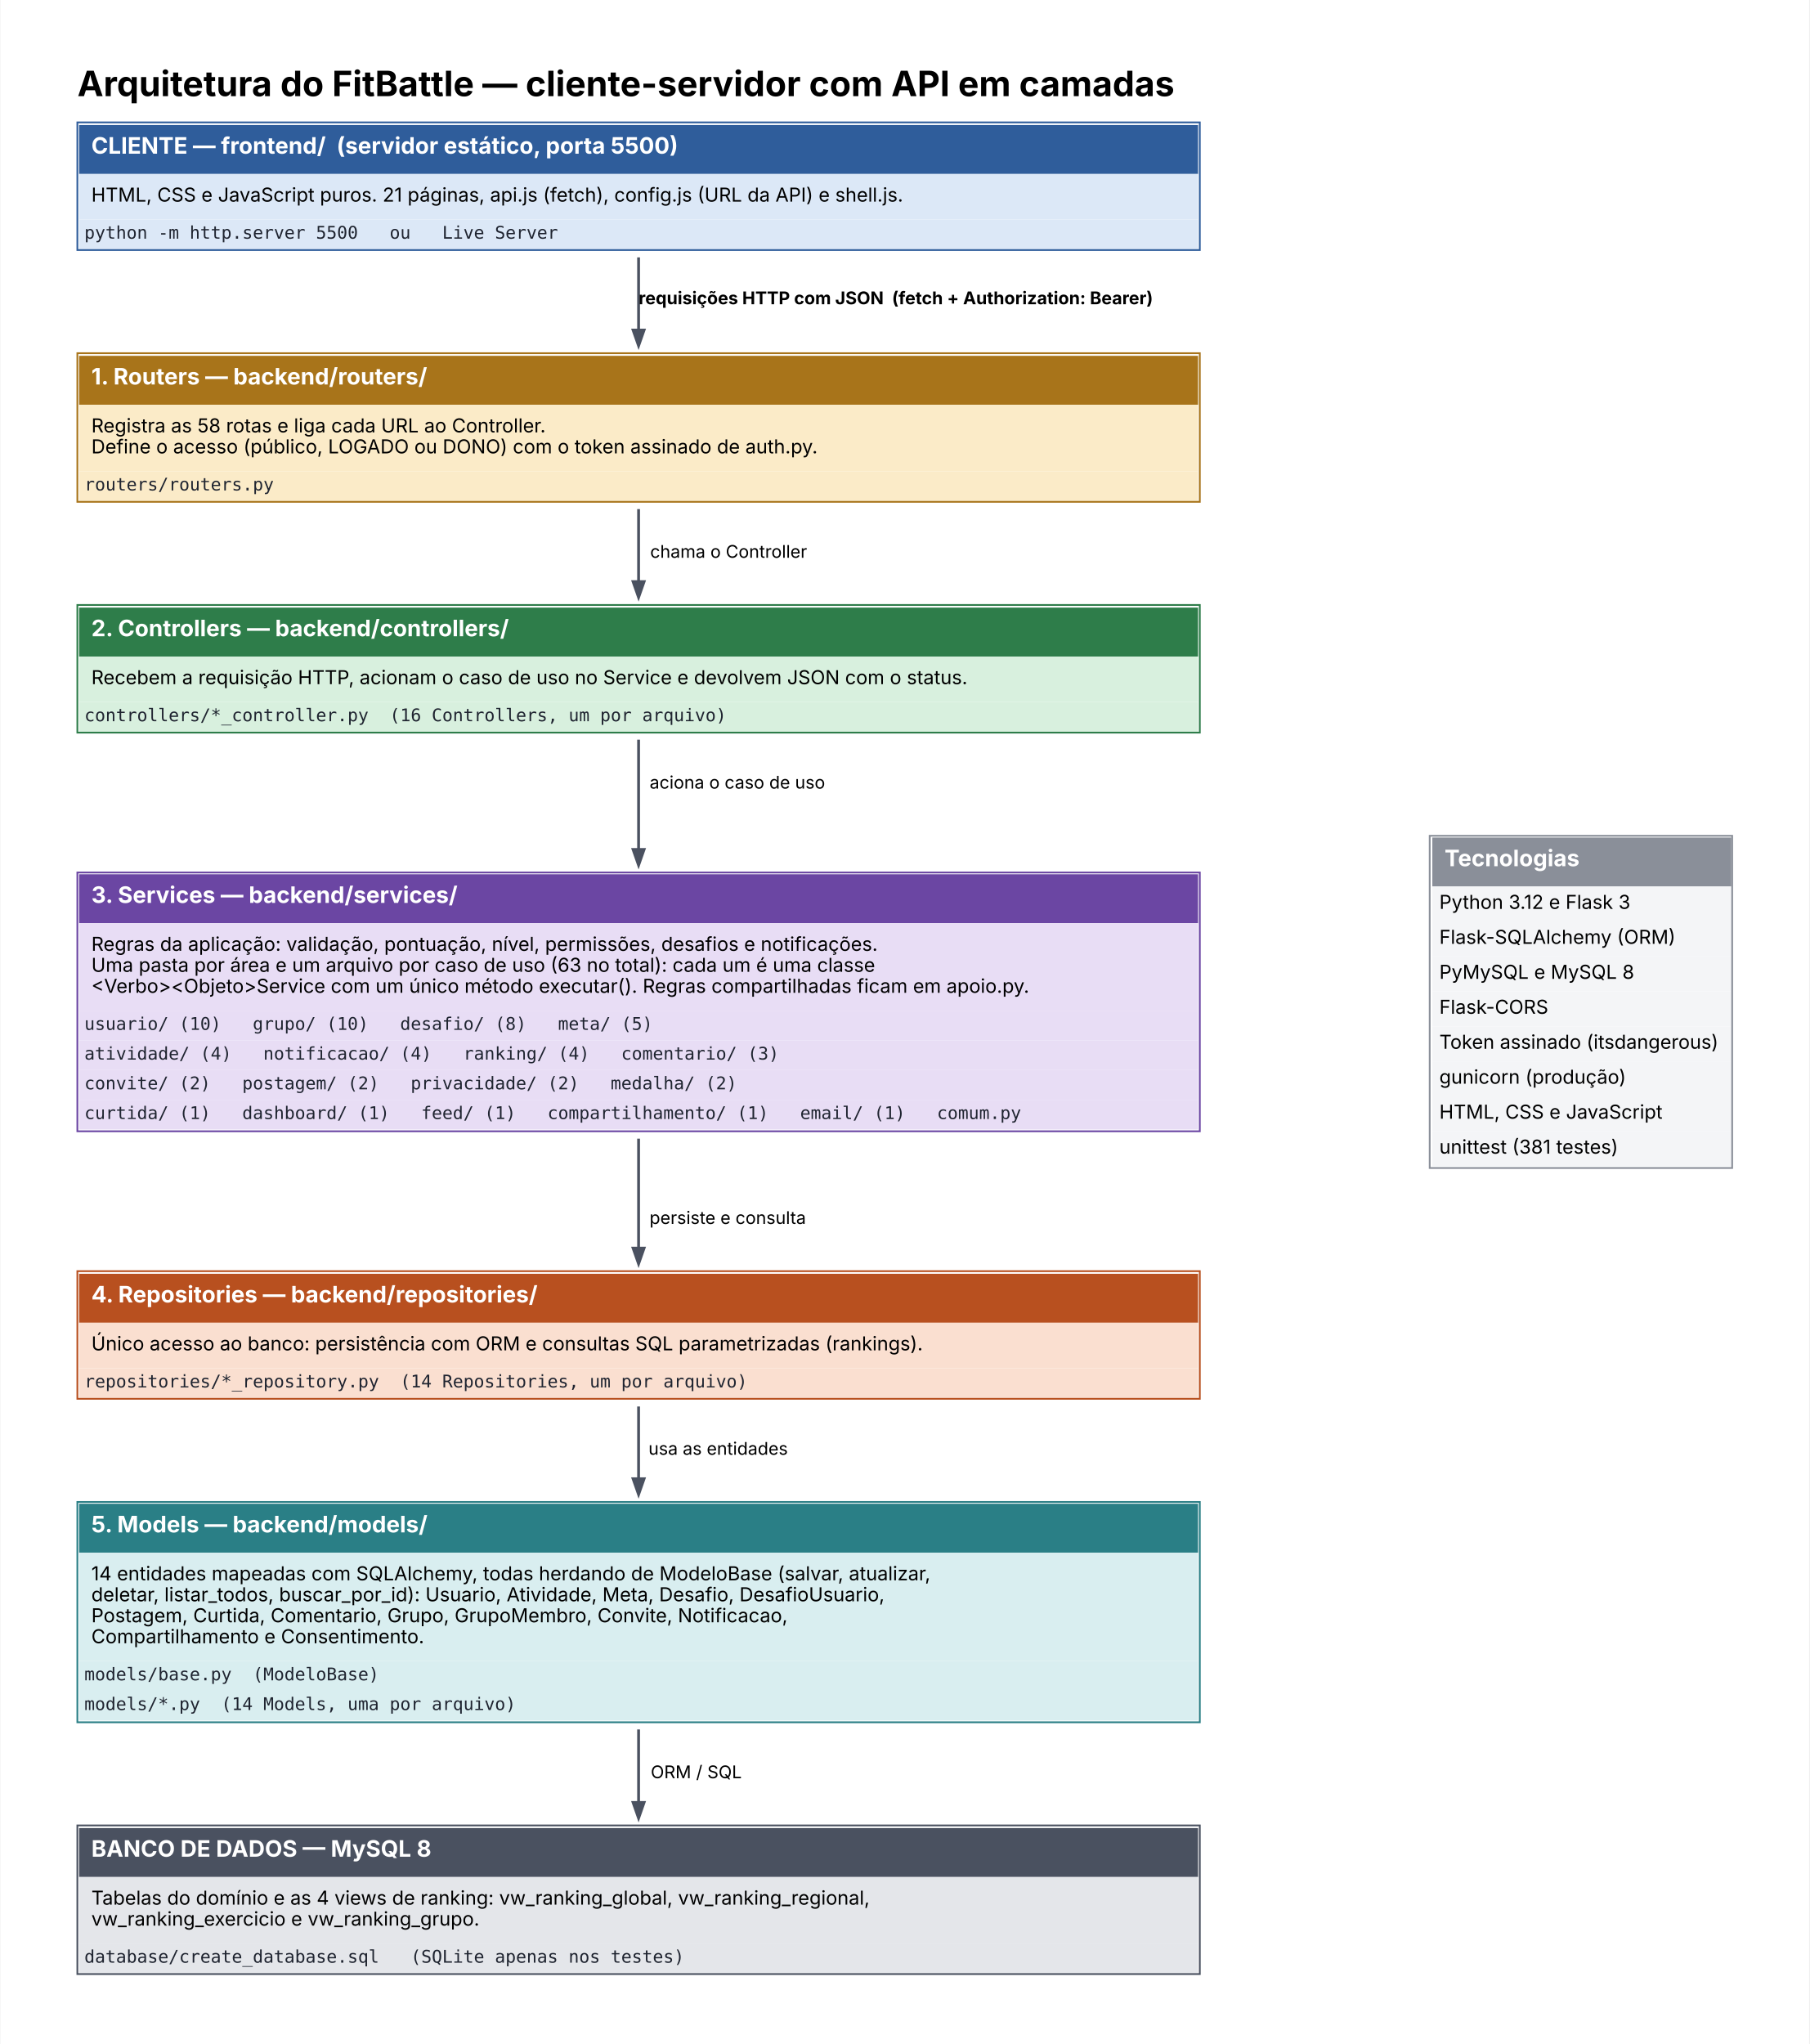
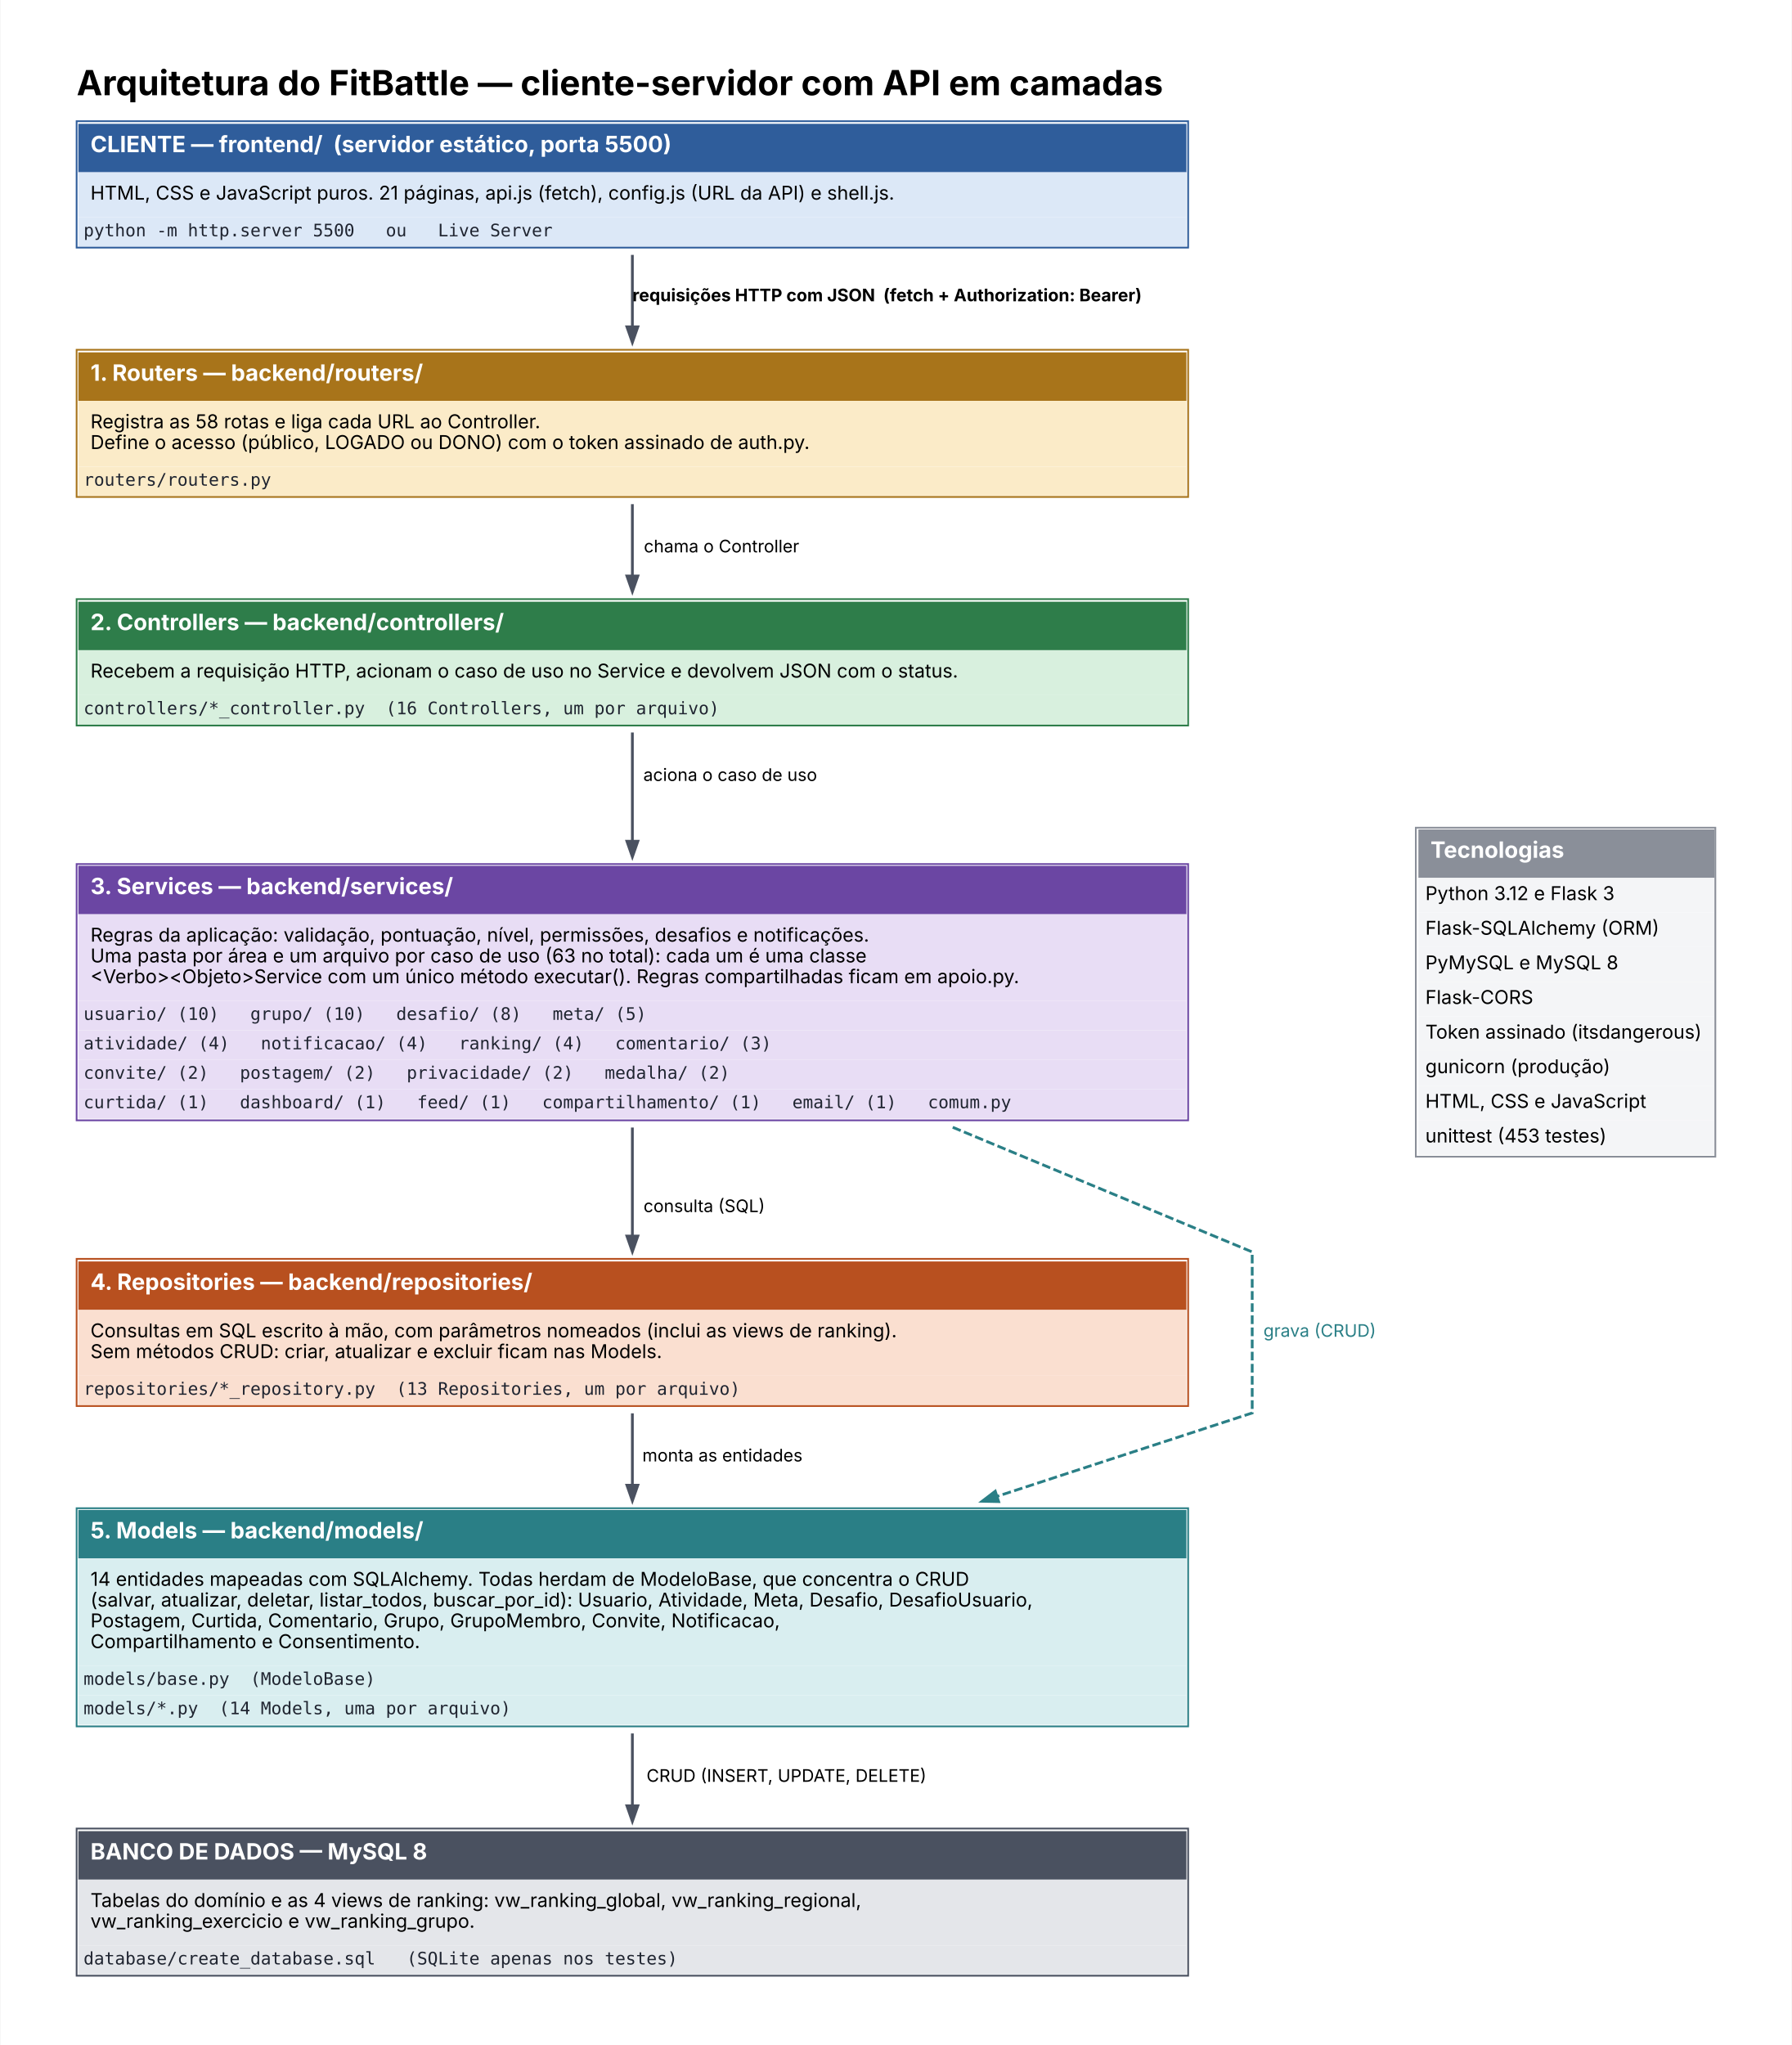
- <svg xmlns="http://www.w3.org/2000/svg" width="1035pt" height="1169pt" viewBox="0.00 0.00 1034.50 1169.00">
-   <g id="graph0" class="graph" transform="scale(1 1) rotate(0) translate(36 1133)">
-     <polygon fill="white" stroke="transparent" points="-36,36 -36,-1133 998.5,-1133 998.5,36 -36,36" />
-     <text text-anchor="start" x="8" y="-1078" font-family="Inter" font-weight="bold" font-size="20.00">Arquitetura do FitBattle — cliente-servidor com API em camadas</text>
+ <svg xmlns="http://www.w3.org/2000/svg" width="1035pt" height="1181pt" viewBox="0.00 0.00 1034.50 1181.00">
+   <g id="graph0" class="graph" transform="scale(1 1) rotate(0) translate(36 1145)">
+     <polygon fill="white" stroke="transparent" points="-36,36 -36,-1145 998.5,-1145 998.5,36 -36,36" />
+     <text text-anchor="start" x="8" y="-1090" font-family="Inter" font-weight="bold" font-size="20.00">Arquitetura do FitBattle — cliente-servidor com API em camadas</text>
    <g id="node1" class="node">
-       <polygon fill="#2f5d9b" stroke="transparent" points="9,-1033.5 9,-1061.5 649,-1061.5 649,-1033.5 9,-1033.5" />
-       <text text-anchor="start" x="16" y="-1045.1" font-family="Inter" font-weight="bold" font-size="13.00" fill="white">CLIENTE — frontend/  (servidor estático, porta 5500)</text>
-       <polygon fill="#dce8f7" stroke="transparent" points="9,-1007.5 9,-1033.5 649,-1033.5 649,-1007.5 9,-1007.5" />
-       <text text-anchor="start" x="16" y="-1017.7" font-family="Inter" font-size="11.00">HTML, CSS e JavaScript puros. 21 páginas, api.js (fetch), config.js (URL da API) e shell.js.</text>
-       <polygon fill="#dce8f7" stroke="transparent" points="9,-990.5 9,-1007.5 649,-1007.5 649,-990.5 9,-990.5" />
-       <text text-anchor="start" x="12" y="-996.5" font-family="DejaVu Sans Mono" font-size="10.00" fill="#1f2430">python -m http.server 5500   ou   Live Server</text>
-       <polygon fill="none" stroke="#2f5d9b" points="8,-990 8,-1063 650,-1063 650,-990 8,-990" />
+       <polygon fill="#2f5d9b" stroke="transparent" points="9,-1045.5 9,-1073.5 649,-1073.5 649,-1045.5 9,-1045.5" />
+       <text text-anchor="start" x="16" y="-1057.1" font-family="Inter" font-weight="bold" font-size="13.00" fill="white">CLIENTE — frontend/  (servidor estático, porta 5500)</text>
+       <polygon fill="#dce8f7" stroke="transparent" points="9,-1019.5 9,-1045.5 649,-1045.5 649,-1019.5 9,-1019.5" />
+       <text text-anchor="start" x="16" y="-1029.7" font-family="Inter" font-size="11.00">HTML, CSS e JavaScript puros. 21 páginas, api.js (fetch), config.js (URL da API) e shell.js.</text>
+       <polygon fill="#dce8f7" stroke="transparent" points="9,-1002.5 9,-1019.5 649,-1019.5 649,-1002.5 9,-1002.5" />
+       <text text-anchor="start" x="12" y="-1008.5" font-family="DejaVu Sans Mono" font-size="10.00" fill="#1f2430">python -m http.server 5500   ou   Live Server</text>
+       <polygon fill="none" stroke="#2f5d9b" points="8,-1002 8,-1075 650,-1075 650,-1002 8,-1002" />
    </g>
    <g id="node2" class="node">
-       <polygon fill="#a8741a" stroke="transparent" points="9,-901.5 9,-929.5 649,-929.5 649,-901.5 9,-901.5" />
-       <text text-anchor="start" x="16" y="-913.1" font-family="Inter" font-weight="bold" font-size="13.00" fill="white">1. Routers — backend/routers/</text>
-       <polygon fill="#fbebc8" stroke="transparent" points="9,-863.5 9,-901.5 649,-901.5 649,-863.5 9,-863.5" />
-       <text text-anchor="start" x="16" y="-885.7" font-family="Inter" font-size="11.00">Registra as 58 rotas e liga cada URL ao Controller.</text>
-       <text text-anchor="start" x="16" y="-873.7" font-family="Inter" font-size="11.00">Define o acesso (público, LOGADO ou DONO) com o token assinado de auth.py.</text>
-       <polygon fill="#fbebc8" stroke="transparent" points="9,-846.5 9,-863.5 649,-863.5 649,-846.5 9,-846.5" />
-       <text text-anchor="start" x="12" y="-852.5" font-family="DejaVu Sans Mono" font-size="10.00" fill="#1f2430">routers/routers.py</text>
-       <polygon fill="none" stroke="#a8741a" points="8,-846 8,-931 650,-931 650,-846 8,-846" />
+       <polygon fill="#a8741a" stroke="transparent" points="9,-913.5 9,-941.5 649,-941.5 649,-913.5 9,-913.5" />
+       <text text-anchor="start" x="16" y="-925.1" font-family="Inter" font-weight="bold" font-size="13.00" fill="white">1. Routers — backend/routers/</text>
+       <polygon fill="#fbebc8" stroke="transparent" points="9,-875.5 9,-913.5 649,-913.5 649,-875.5 9,-875.5" />
+       <text text-anchor="start" x="16" y="-897.7" font-family="Inter" font-size="11.00">Registra as 58 rotas e liga cada URL ao Controller.</text>
+       <text text-anchor="start" x="16" y="-885.7" font-family="Inter" font-size="11.00">Define o acesso (público, LOGADO ou DONO) com o token assinado de auth.py.</text>
+       <polygon fill="#fbebc8" stroke="transparent" points="9,-858.5 9,-875.5 649,-875.5 649,-858.5 9,-858.5" />
+       <text text-anchor="start" x="12" y="-864.5" font-family="DejaVu Sans Mono" font-size="10.00" fill="#1f2430">routers/routers.py</text>
+       <polygon fill="none" stroke="#a8741a" points="8,-858 8,-943 650,-943 650,-858 8,-858" />
    </g>
    <g id="edge1" class="edge">
-       <path fill="none" stroke="#4a5160" stroke-width="1.6" d="M329,-985.8C329,-972.93 329,-958.42 329,-944.63" />
-       <polygon fill="#4a5160" stroke="#4a5160" stroke-width="1.6" points="332.15,-944.24 329,-935.24 325.85,-944.24 332.15,-944.24" />
-       <text text-anchor="start" x="329" y="-959" font-family="Inter" font-weight="bold" font-size="10.00">  requisições HTTP com JSON  (fetch + Authorization: Bearer)  </text>
+       <path fill="none" stroke="#4a5160" stroke-width="1.6" d="M329,-997.8C329,-984.93 329,-970.42 329,-956.63" />
+       <polygon fill="#4a5160" stroke="#4a5160" stroke-width="1.6" points="332.15,-956.24 329,-947.24 325.85,-956.24 332.15,-956.24" />
+       <text text-anchor="start" x="329" y="-971" font-family="Inter" font-weight="bold" font-size="10.00">  requisições HTTP com JSON  (fetch + Authorization: Bearer)  </text>
    </g>
    <g id="node3" class="node">
-       <polygon fill="#2e7d4a" stroke="transparent" points="9,-757.5 9,-785.5 649,-785.5 649,-757.5 9,-757.5" />
-       <text text-anchor="start" x="16" y="-769.1" font-family="Inter" font-weight="bold" font-size="13.00" fill="white">2. Controllers — backend/controllers/</text>
-       <polygon fill="#d8f0de" stroke="transparent" points="9,-731.5 9,-757.5 649,-757.5 649,-731.5 9,-731.5" />
-       <text text-anchor="start" x="16" y="-741.7" font-family="Inter" font-size="11.00">Recebem a requisição HTTP, acionam o caso de uso no Service e devolvem JSON com o status.</text>
-       <polygon fill="#d8f0de" stroke="transparent" points="9,-714.5 9,-731.5 649,-731.5 649,-714.5 9,-714.5" />
-       <text text-anchor="start" x="12" y="-720.5" font-family="DejaVu Sans Mono" font-size="10.00" fill="#1f2430">controllers/*_controller.py  (16 Controllers, um por arquivo)</text>
-       <polygon fill="none" stroke="#2e7d4a" points="8,-714 8,-787 650,-787 650,-714 8,-714" />
+       <polygon fill="#2e7d4a" stroke="transparent" points="9,-769.5 9,-797.5 649,-797.5 649,-769.5 9,-769.5" />
+       <text text-anchor="start" x="16" y="-781.1" font-family="Inter" font-weight="bold" font-size="13.00" fill="white">2. Controllers — backend/controllers/</text>
+       <polygon fill="#d8f0de" stroke="transparent" points="9,-743.5 9,-769.5 649,-769.5 649,-743.5 9,-743.5" />
+       <text text-anchor="start" x="16" y="-753.7" font-family="Inter" font-size="11.00">Recebem a requisição HTTP, acionam o caso de uso no Service e devolvem JSON com o status.</text>
+       <polygon fill="#d8f0de" stroke="transparent" points="9,-726.5 9,-743.5 649,-743.5 649,-726.5 9,-726.5" />
+       <text text-anchor="start" x="12" y="-732.5" font-family="DejaVu Sans Mono" font-size="10.00" fill="#1f2430">controllers/*_controller.py  (16 Controllers, um por arquivo)</text>
+       <polygon fill="none" stroke="#2e7d4a" points="8,-726 8,-799 650,-799 650,-726 8,-726" />
    </g>
    <g id="edge2" class="edge">
-       <path fill="none" stroke="#4a5160" stroke-width="1.6" d="M329,-841.84C329,-828.54 329,-813.97 329,-800.48" />
-       <polygon fill="#4a5160" stroke="#4a5160" stroke-width="1.6" points="332.15,-800.35 329,-791.35 325.85,-800.35 332.15,-800.35" />
-       <text text-anchor="middle" x="380.5" y="-814" font-family="Inter" font-size="10.00">  chama o Controller  </text>
+       <path fill="none" stroke="#4a5160" stroke-width="1.6" d="M329,-853.84C329,-840.54 329,-825.97 329,-812.48" />
+       <polygon fill="#4a5160" stroke="#4a5160" stroke-width="1.6" points="332.15,-812.35 329,-803.35 325.85,-812.35 332.15,-812.35" />
+       <text text-anchor="middle" x="380.5" y="-826" font-family="Inter" font-size="10.00">  chama o Controller  </text>
    </g>
    <g id="node4" class="node">
-       <polygon fill="#6b46a3" stroke="transparent" points="9,-605 9,-633 649,-633 649,-605 9,-605" />
-       <text text-anchor="start" x="16" y="-616.6" font-family="Inter" font-weight="bold" font-size="13.00" fill="white">3. Services — backend/services/</text>
-       <polygon fill="#e8ddf5" stroke="transparent" points="9,-555 9,-605 649,-605 649,-555 9,-555" />
-       <text text-anchor="start" x="16" y="-589.2" font-family="Inter" font-size="11.00">Regras da aplicação: validação, pontuação, nível, permissões, desafios e notificações.</text>
-       <text text-anchor="start" x="16" y="-577.2" font-family="Inter" font-size="11.00">Uma pasta por área e um arquivo por caso de uso (63 no total): cada um é uma classe</text>
-       <text text-anchor="start" x="16" y="-565.2" font-family="Inter" font-size="11.00">&lt;Verbo&gt;&lt;Objeto&gt;Service com um único método executar(). Regras compartilhadas ficam em apoio.py.</text>
-       <polygon fill="#e8ddf5" stroke="transparent" points="9,-538 9,-555 649,-555 649,-538 9,-538" />
-       <text text-anchor="start" x="12" y="-544" font-family="DejaVu Sans Mono" font-size="10.00" fill="#1f2430">usuario/ (10)   grupo/ (10)   desafio/ (8)   meta/ (5)</text>
-       <polygon fill="#e8ddf5" stroke="transparent" points="9,-521 9,-538 649,-538 649,-521 9,-521" />
-       <text text-anchor="start" x="12" y="-527" font-family="DejaVu Sans Mono" font-size="10.00" fill="#1f2430">atividade/ (4)   notificacao/ (4)   ranking/ (4)   comentario/ (3)</text>
-       <polygon fill="#e8ddf5" stroke="transparent" points="9,-504 9,-521 649,-521 649,-504 9,-504" />
-       <text text-anchor="start" x="12" y="-510" font-family="DejaVu Sans Mono" font-size="10.00" fill="#1f2430">convite/ (2)   postagem/ (2)   privacidade/ (2)   medalha/ (2)</text>
-       <polygon fill="#e8ddf5" stroke="transparent" points="9,-487 9,-504 649,-504 649,-487 9,-487" />
-       <text text-anchor="start" x="12" y="-493" font-family="DejaVu Sans Mono" font-size="10.00" fill="#1f2430">curtida/ (1)   dashboard/ (1)   feed/ (1)   compartilhamento/ (1)   email/ (1)   comum.py</text>
-       <polygon fill="none" stroke="#6b46a3" points="8,-486 8,-634 650,-634 650,-486 8,-486" />
+       <polygon fill="#6b46a3" stroke="transparent" points="9,-617 9,-645 649,-645 649,-617 9,-617" />
+       <text text-anchor="start" x="16" y="-628.6" font-family="Inter" font-weight="bold" font-size="13.00" fill="white">3. Services — backend/services/</text>
+       <polygon fill="#e8ddf5" stroke="transparent" points="9,-567 9,-617 649,-617 649,-567 9,-567" />
+       <text text-anchor="start" x="16" y="-601.2" font-family="Inter" font-size="11.00">Regras da aplicação: validação, pontuação, nível, permissões, desafios e notificações.</text>
+       <text text-anchor="start" x="16" y="-589.2" font-family="Inter" font-size="11.00">Uma pasta por área e um arquivo por caso de uso (63 no total): cada um é uma classe</text>
+       <text text-anchor="start" x="16" y="-577.2" font-family="Inter" font-size="11.00">&lt;Verbo&gt;&lt;Objeto&gt;Service com um único método executar(). Regras compartilhadas ficam em apoio.py.</text>
+       <polygon fill="#e8ddf5" stroke="transparent" points="9,-550 9,-567 649,-567 649,-550 9,-550" />
+       <text text-anchor="start" x="12" y="-556" font-family="DejaVu Sans Mono" font-size="10.00" fill="#1f2430">usuario/ (10)   grupo/ (10)   desafio/ (8)   meta/ (5)</text>
+       <polygon fill="#e8ddf5" stroke="transparent" points="9,-533 9,-550 649,-550 649,-533 9,-533" />
+       <text text-anchor="start" x="12" y="-539" font-family="DejaVu Sans Mono" font-size="10.00" fill="#1f2430">atividade/ (4)   notificacao/ (4)   ranking/ (4)   comentario/ (3)</text>
+       <polygon fill="#e8ddf5" stroke="transparent" points="9,-516 9,-533 649,-533 649,-516 9,-516" />
+       <text text-anchor="start" x="12" y="-522" font-family="DejaVu Sans Mono" font-size="10.00" fill="#1f2430">convite/ (2)   postagem/ (2)   privacidade/ (2)   medalha/ (2)</text>
+       <polygon fill="#e8ddf5" stroke="transparent" points="9,-499 9,-516 649,-516 649,-499 9,-499" />
+       <text text-anchor="start" x="12" y="-505" font-family="DejaVu Sans Mono" font-size="10.00" fill="#1f2430">curtida/ (1)   dashboard/ (1)   feed/ (1)   compartilhamento/ (1)   email/ (1)   comum.py</text>
+       <polygon fill="none" stroke="#6b46a3" points="8,-498 8,-646 650,-646 650,-498 8,-498" />
    </g>
    <g id="edge3" class="edge">
-       <path fill="none" stroke="#4a5160" stroke-width="1.6" d="M329,-709.98C329,-691.67 329,-669.14 329,-647.2" />
-       <polygon fill="#4a5160" stroke="#4a5160" stroke-width="1.6" points="332.15,-647.17 329,-638.17 325.85,-647.17 332.15,-647.17" />
-       <text text-anchor="middle" x="385.5" y="-682" font-family="Inter" font-size="10.00">  aciona o caso de uso  </text>
+       <path fill="none" stroke="#4a5160" stroke-width="1.6" d="M329,-721.98C329,-703.67 329,-681.14 329,-659.2" />
+       <polygon fill="#4a5160" stroke="#4a5160" stroke-width="1.6" points="332.15,-659.17 329,-650.17 325.85,-659.17 332.15,-659.17" />
+       <text text-anchor="middle" x="385.5" y="-694" font-family="Inter" font-size="10.00">  aciona o caso de uso  </text>
    </g>
    <g id="node5" class="node">
-       <polygon fill="#b8501f" stroke="transparent" points="9,-376.5 9,-404.5 649,-404.5 649,-376.5 9,-376.5" />
-       <text text-anchor="start" x="16" y="-388.1" font-family="Inter" font-weight="bold" font-size="13.00" fill="white">4. Repositories — backend/repositories/</text>
-       <polygon fill="#fadfd0" stroke="transparent" points="9,-350.5 9,-376.5 649,-376.5 649,-350.5 9,-350.5" />
-       <text text-anchor="start" x="16" y="-360.7" font-family="Inter" font-size="11.00">Único acesso ao banco: persistência com ORM e consultas SQL parametrizadas (rankings).</text>
+       <polygon fill="#b8501f" stroke="transparent" points="9,-388.5 9,-416.5 649,-416.5 649,-388.5 9,-388.5" />
+       <text text-anchor="start" x="16" y="-400.1" font-family="Inter" font-weight="bold" font-size="13.00" fill="white">4. Repositories — backend/repositories/</text>
+       <polygon fill="#fadfd0" stroke="transparent" points="9,-350.5 9,-388.5 649,-388.5 649,-350.5 9,-350.5" />
+       <text text-anchor="start" x="16" y="-372.7" font-family="Inter" font-size="11.00">Consultas em SQL escrito à mão, com parâmetros nomeados (inclui as views de ranking).</text>
+       <text text-anchor="start" x="16" y="-360.7" font-family="Inter" font-size="11.00">Sem métodos CRUD: criar, atualizar e excluir ficam nas Models.</text>
      <polygon fill="#fadfd0" stroke="transparent" points="9,-333.5 9,-350.5 649,-350.5 649,-333.5 9,-333.5" />
-       <text text-anchor="start" x="12" y="-339.5" font-family="DejaVu Sans Mono" font-size="10.00" fill="#1f2430">repositories/*_repository.py  (14 Repositories, um por arquivo)</text>
-       <polygon fill="none" stroke="#b8501f" points="8,-333 8,-406 650,-406 650,-333 8,-333" />
+       <text text-anchor="start" x="12" y="-339.5" font-family="DejaVu Sans Mono" font-size="10.00" fill="#1f2430">repositories/*_repository.py  (13 Repositories, um por arquivo)</text>
+       <polygon fill="none" stroke="#b8501f" points="8,-333 8,-418 650,-418 650,-333 8,-333" />
    </g>
    <g id="edge4" class="edge">
-       <path fill="none" stroke="#4a5160" stroke-width="1.6" d="M329,-481.79C329,-460.64 329,-438.31 329,-419.25" />
-       <polygon fill="#4a5160" stroke="#4a5160" stroke-width="1.6" points="332.15,-419.18 329,-410.18 325.85,-419.18 332.15,-419.18" />
-       <text text-anchor="middle" x="380" y="-433" font-family="Inter" font-size="10.00">  persiste e consulta  </text>
-     </g>
-     <g id="node8" class="node">
-       <polygon fill="#8a8f99" stroke="transparent" points="783,-626 783,-654 954,-654 954,-626 783,-626" />
-       <text text-anchor="start" x="790" y="-637.6" font-family="Inter" font-weight="bold" font-size="13.00" fill="white">Tecnologias</text>
-       <polygon fill="#f4f5f7" stroke="transparent" points="783,-606 783,-626 954,-626 954,-606 783,-606" />
-       <text text-anchor="start" x="787" y="-613.2" font-family="Inter" font-size="11.00">Python 3.12 e Flask 3</text>
-       <polygon fill="#f4f5f7" stroke="transparent" points="783,-586 783,-606 954,-606 954,-586 783,-586" />
-       <text text-anchor="start" x="787" y="-593.2" font-family="Inter" font-size="11.00">Flask-SQLAlchemy (ORM)</text>
-       <polygon fill="#f4f5f7" stroke="transparent" points="783,-566 783,-586 954,-586 954,-566 783,-566" />
-       <text text-anchor="start" x="787" y="-573.2" font-family="Inter" font-size="11.00">PyMySQL e MySQL 8</text>
-       <polygon fill="#f4f5f7" stroke="transparent" points="783,-546 783,-566 954,-566 954,-546 783,-546" />
-       <text text-anchor="start" x="787" y="-553.2" font-family="Inter" font-size="11.00">Flask-CORS</text>
-       <polygon fill="#f4f5f7" stroke="transparent" points="783,-526 783,-546 954,-546 954,-526 783,-526" />
-       <text text-anchor="start" x="787" y="-533.2" font-family="Inter" font-size="11.00">Token assinado (itsdangerous)</text>
-       <polygon fill="#f4f5f7" stroke="transparent" points="783,-506 783,-526 954,-526 954,-506 783,-506" />
-       <text text-anchor="start" x="787" y="-513.2" font-family="Inter" font-size="11.00">gunicorn (produção)</text>
-       <polygon fill="#f4f5f7" stroke="transparent" points="783,-486 783,-506 954,-506 954,-486 783,-486" />
-       <text text-anchor="start" x="787" y="-493.2" font-family="Inter" font-size="11.00">HTML, CSS e JavaScript</text>
-       <polygon fill="#f4f5f7" stroke="transparent" points="783,-466 783,-486 954,-486 954,-466 783,-466" />
-       <text text-anchor="start" x="787" y="-473.2" font-family="Inter" font-size="11.00">unittest (381 testes)</text>
-       <polygon fill="none" stroke="#8a8f99" points="781.5,-465 781.5,-655 954.5,-655 954.5,-465 781.5,-465" />
+       <path fill="none" stroke="#4a5160" stroke-width="1.6" d="M329,-493.85C329,-472.88 329,-450.61 329,-431.17" />
+       <polygon fill="#4a5160" stroke="#4a5160" stroke-width="1.6" points="332.15,-431.16 329,-422.16 325.85,-431.16 332.15,-431.16" />
+       <text text-anchor="middle" x="370.5" y="-445" font-family="Inter" font-size="10.00">  consulta (SQL)  </text>
    </g>
    <g id="node6" class="node">
      <polygon fill="#2a7f86" stroke="transparent" points="9,-245 9,-273 649,-273 649,-245 9,-245" />
      <text text-anchor="start" x="16" y="-256.6" font-family="Inter" font-weight="bold" font-size="13.00" fill="white">5. Models — backend/models/</text>
      <polygon fill="#d9eef0" stroke="transparent" points="9,-183 9,-245 649,-245 649,-183 9,-183" />
-       <text text-anchor="start" x="16" y="-229.2" font-family="Inter" font-size="11.00">14 entidades mapeadas com SQLAlchemy, todas herdando de ModeloBase (salvar, atualizar,</text>
-       <text text-anchor="start" x="16" y="-217.2" font-family="Inter" font-size="11.00">deletar, listar_todos, buscar_por_id): Usuario, Atividade, Meta, Desafio, DesafioUsuario,</text>
+       <text text-anchor="start" x="16" y="-229.2" font-family="Inter" font-size="11.00">14 entidades mapeadas com SQLAlchemy. Todas herdam de ModeloBase, que concentra o CRUD</text>
+       <text text-anchor="start" x="16" y="-217.2" font-family="Inter" font-size="11.00">(salvar, atualizar, deletar, listar_todos, buscar_por_id): Usuario, Atividade, Meta, Desafio, DesafioUsuario,</text>
      <text text-anchor="start" x="16" y="-205.2" font-family="Inter" font-size="11.00">Postagem, Curtida, Comentario, Grupo, GrupoMembro, Convite, Notificacao,</text>
      <text text-anchor="start" x="16" y="-193.2" font-family="Inter" font-size="11.00">Compartilhamento e Consentimento.</text>
      <polygon fill="#d9eef0" stroke="transparent" points="9,-166 9,-183 649,-183 649,-166 9,-166" />
      <text text-anchor="start" x="12" y="-172" font-family="DejaVu Sans Mono" font-size="10.00" fill="#1f2430">models/base.py  (ModeloBase)</text>
      <polygon fill="#d9eef0" stroke="transparent" points="9,-149 9,-166 649,-166 649,-149 9,-149" />
      <text text-anchor="start" x="12" y="-155" font-family="DejaVu Sans Mono" font-size="10.00" fill="#1f2430">models/*.py  (14 Models, uma por arquivo)</text>
      <polygon fill="none" stroke="#2a7f86" points="8,-148 8,-274 650,-274 650,-148 8,-148" />
    </g>
+     <g id="edge7" class="edge">
+       <path fill="none" stroke="#2a7f86" stroke-width="1.6" stroke-dasharray="5,2" d="M514.03,-493.99C601.48,-457.6 687,-422 687,-422 687,-422 687,-329 687,-329 687,-329 617.67,-306.34 540.03,-280.97" />
+       <polygon fill="#2a7f86" stroke="#2a7f86" stroke-width="1.6" points="540.55,-277.82 531.02,-278.02 538.59,-283.81 540.55,-277.82" />
+       <text text-anchor="middle" x="726" y="-373" font-family="Inter" font-size="10.00" fill="#2a7f86">  grava (CRUD)  </text>
+     </g>
+     <g id="node8" class="node">
+       <polygon fill="#8a8f99" stroke="transparent" points="783,-638 783,-666 954,-666 954,-638 783,-638" />
+       <text text-anchor="start" x="790" y="-649.6" font-family="Inter" font-weight="bold" font-size="13.00" fill="white">Tecnologias</text>
+       <polygon fill="#f4f5f7" stroke="transparent" points="783,-618 783,-638 954,-638 954,-618 783,-618" />
+       <text text-anchor="start" x="787" y="-625.2" font-family="Inter" font-size="11.00">Python 3.12 e Flask 3</text>
+       <polygon fill="#f4f5f7" stroke="transparent" points="783,-598 783,-618 954,-618 954,-598 783,-598" />
+       <text text-anchor="start" x="787" y="-605.2" font-family="Inter" font-size="11.00">Flask-SQLAlchemy (ORM)</text>
+       <polygon fill="#f4f5f7" stroke="transparent" points="783,-578 783,-598 954,-598 954,-578 783,-578" />
+       <text text-anchor="start" x="787" y="-585.2" font-family="Inter" font-size="11.00">PyMySQL e MySQL 8</text>
+       <polygon fill="#f4f5f7" stroke="transparent" points="783,-558 783,-578 954,-578 954,-558 783,-558" />
+       <text text-anchor="start" x="787" y="-565.2" font-family="Inter" font-size="11.00">Flask-CORS</text>
+       <polygon fill="#f4f5f7" stroke="transparent" points="783,-538 783,-558 954,-558 954,-538 783,-538" />
+       <text text-anchor="start" x="787" y="-545.2" font-family="Inter" font-size="11.00">Token assinado (itsdangerous)</text>
+       <polygon fill="#f4f5f7" stroke="transparent" points="783,-518 783,-538 954,-538 954,-518 783,-518" />
+       <text text-anchor="start" x="787" y="-525.2" font-family="Inter" font-size="11.00">gunicorn (produção)</text>
+       <polygon fill="#f4f5f7" stroke="transparent" points="783,-498 783,-518 954,-518 954,-498 783,-498" />
+       <text text-anchor="start" x="787" y="-505.2" font-family="Inter" font-size="11.00">HTML, CSS e JavaScript</text>
+       <polygon fill="#f4f5f7" stroke="transparent" points="783,-478 783,-498 954,-498 954,-478 783,-478" />
+       <text text-anchor="start" x="787" y="-485.2" font-family="Inter" font-size="11.00">unittest (453 testes)</text>
+       <polygon fill="none" stroke="#8a8f99" points="781.5,-477 781.5,-667 954.5,-667 954.5,-477 781.5,-477" />
+     </g>
    <g id="edge5" class="edge">
-       <path fill="none" stroke="#4a5160" stroke-width="1.6" d="M329,-328.6C329,-316.05 329,-301.74 329,-287.56" />
-       <polygon fill="#4a5160" stroke="#4a5160" stroke-width="1.6" points="332.15,-287.27 329,-278.27 325.85,-287.27 332.15,-287.27" />
-       <text text-anchor="middle" x="374.5" y="-301" font-family="Inter" font-size="10.00">  usa as entidades  </text>
+       <path fill="none" stroke="#4a5160" stroke-width="1.6" d="M329,-328.8C329,-315.94 329,-301.6 329,-287.49" />
+       <polygon fill="#4a5160" stroke="#4a5160" stroke-width="1.6" points="332.15,-287.28 329,-278.28 325.85,-287.28 332.15,-287.28" />
+       <text text-anchor="middle" x="381" y="-301" font-family="Inter" font-size="10.00">  monta as entidades  </text>
    </g>
    <g id="node7" class="node">
      <polygon fill="#4a5160" stroke="transparent" points="9,-59.5 9,-87.5 649,-87.5 649,-59.5 9,-59.5" />
      <text text-anchor="start" x="16" y="-71.1" font-family="Inter" font-weight="bold" font-size="13.00" fill="white">BANCO DE DADOS — MySQL 8</text>
      <polygon fill="#e4e6ea" stroke="transparent" points="9,-21.5 9,-59.5 649,-59.5 649,-21.5 9,-21.5" />
      <text text-anchor="start" x="16" y="-43.7" font-family="Inter" font-size="11.00">Tabelas do domínio e as 4 views de ranking: vw_ranking_global, vw_ranking_regional,</text>
      <text text-anchor="start" x="16" y="-31.7" font-family="Inter" font-size="11.00">vw_ranking_exercicio e vw_ranking_grupo.</text>
      <polygon fill="#e4e6ea" stroke="transparent" points="9,-4.5 9,-21.5 649,-21.5 649,-4.5 9,-4.5" />
      <text text-anchor="start" x="12" y="-10.5" font-family="DejaVu Sans Mono" font-size="10.00" fill="#1f2430">database/create_database.sql   (SQLite apenas nos testes)</text>
      <polygon fill="none" stroke="#4a5160" points="8,-4 8,-89 650,-89 650,-4 8,-4" />
    </g>
    <g id="edge6" class="edge">
      <path fill="none" stroke="#4a5160" stroke-width="1.6" d="M329,-143.91C329,-130.05 329,-115.6 329,-102.21" />
      <polygon fill="#4a5160" stroke="#4a5160" stroke-width="1.6" points="332.15,-102.14 329,-93.14 325.85,-102.14 332.15,-102.14" />
-       <text text-anchor="middle" x="362" y="-116" font-family="Inter" font-size="10.00">  ORM / SQL  </text>
+       <text text-anchor="middle" x="418" y="-116" font-family="Inter" font-size="10.00">  CRUD (INSERT, UPDATE, DELETE)  </text>
    </g>
  </g>
</svg>
